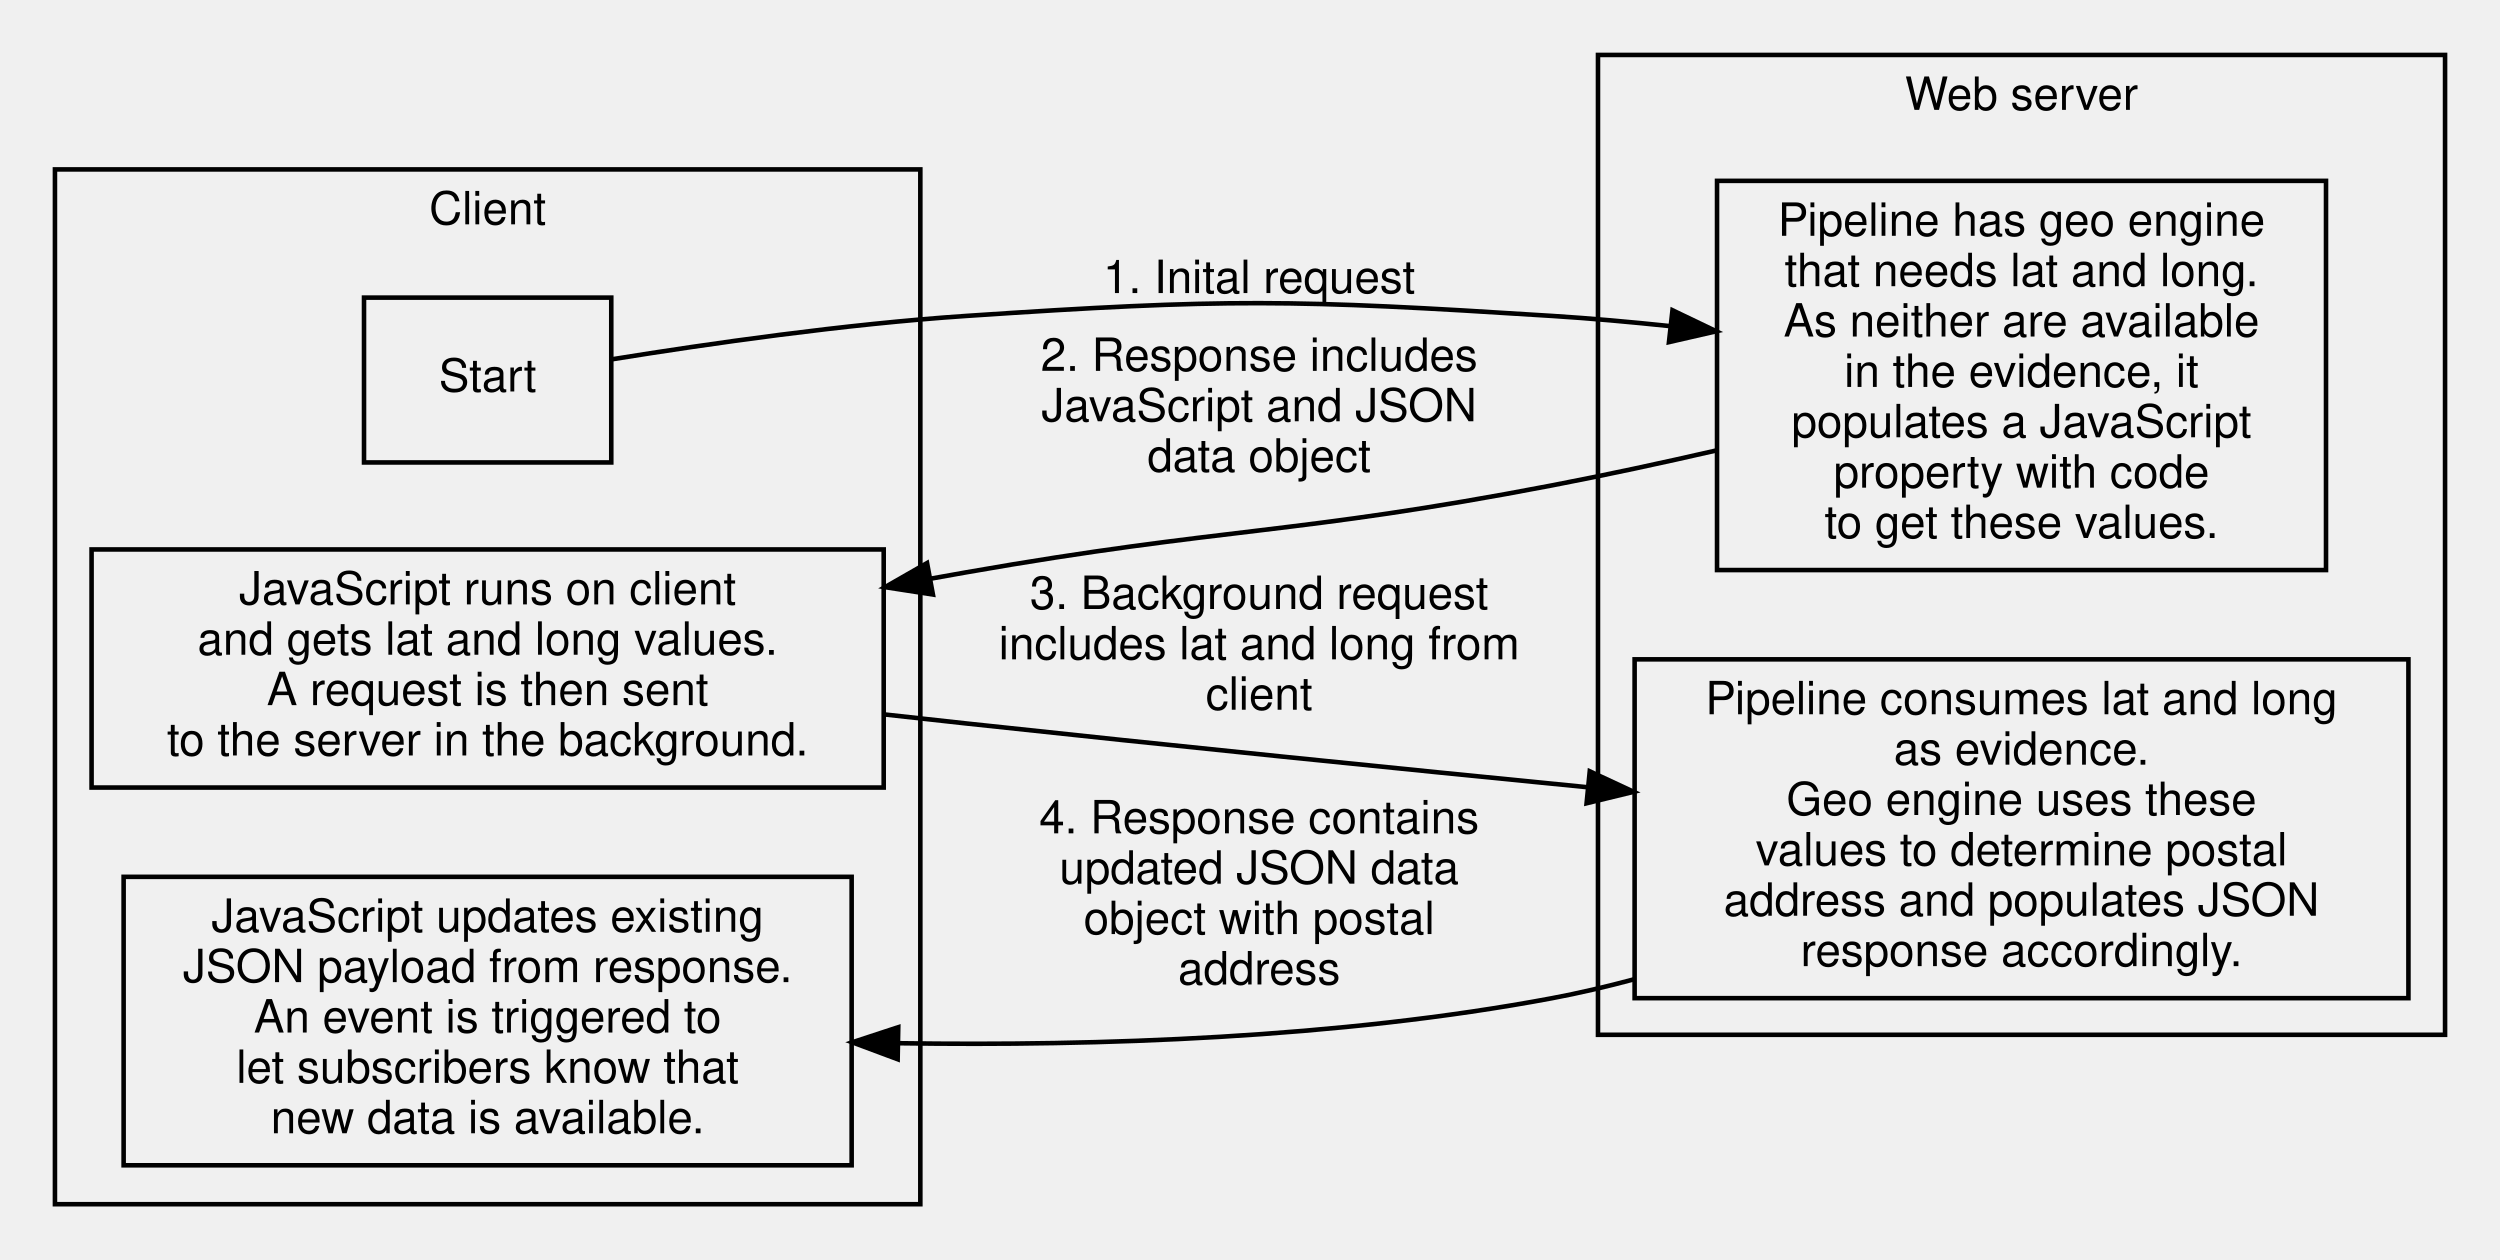
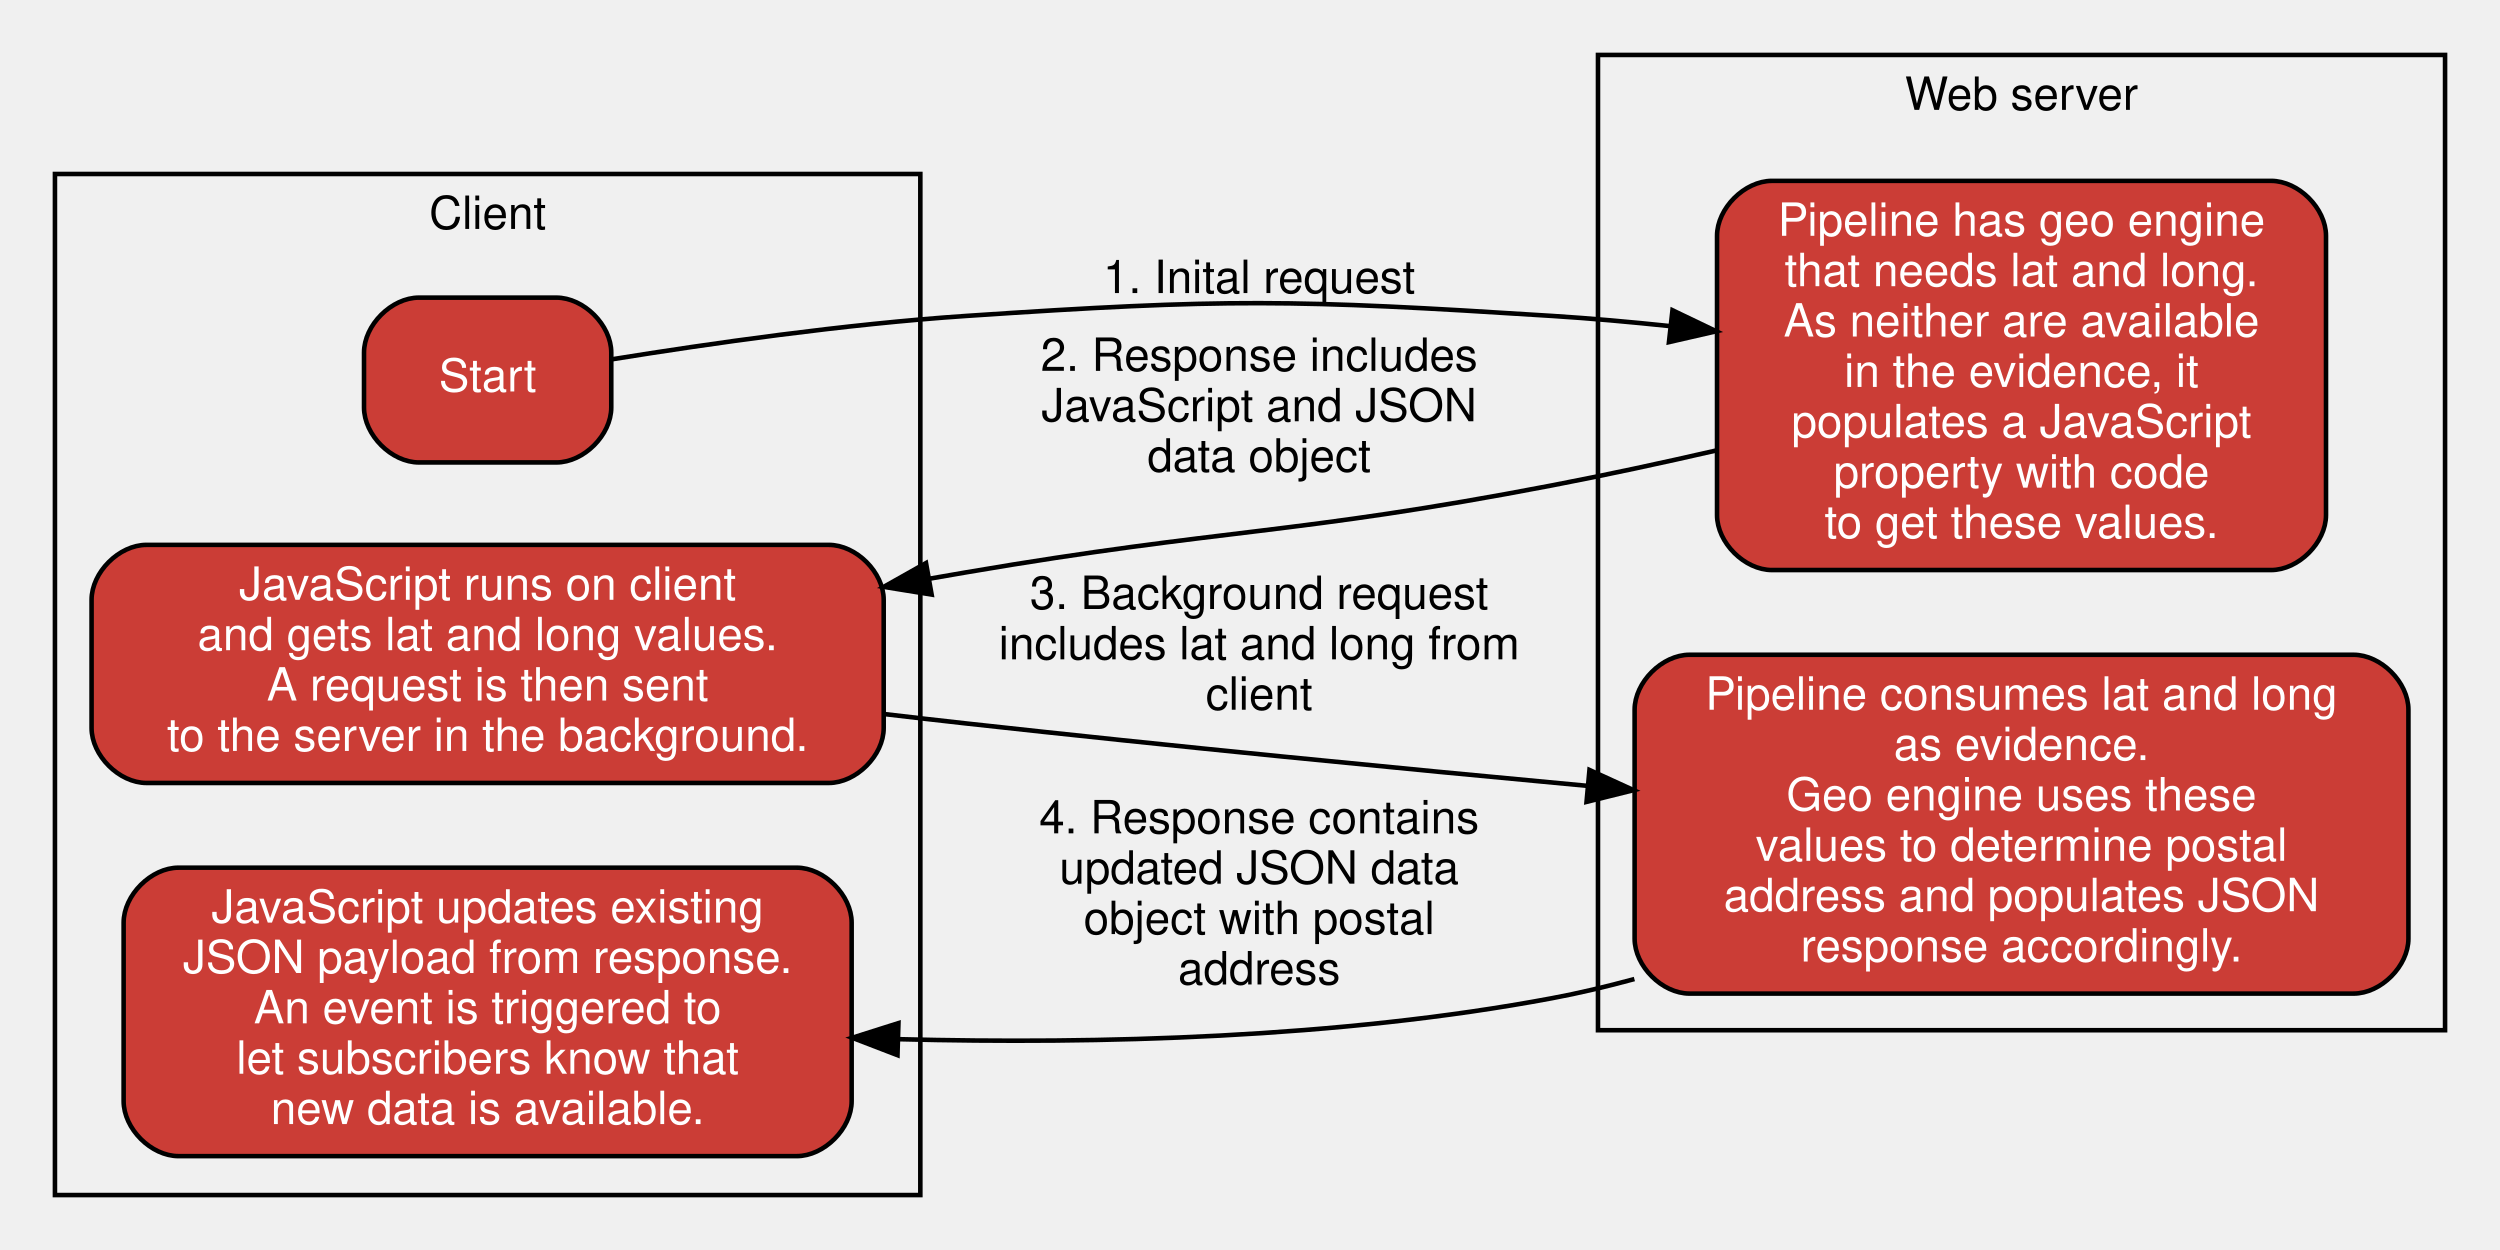
- <svg xmlns="http://www.w3.org/2000/svg" width="546pt" height="275pt" viewBox="0.00 0.00 546.00 275.00">
-   <g id="graph0" class="graph" transform="scale(1 1) rotate(0) translate(4 271)">
+ <svg xmlns="http://www.w3.org/2000/svg" width="546pt" height="273pt" viewBox="0.00 0.00 546.00 273.00">
+   <g id="graph0" class="graph" transform="scale(1 1) rotate(0) translate(4 269)">
    <g id="clust1" class="cluster">
-       <polygon fill="transparent" stroke="black" points="345,-45 345,-259 530,-259 530,-45 345,-45" />
-       <text text-anchor="middle" x="437.5" y="-247" font-family="Helvetica,sans-Serif" font-size="10.00">Web server</text>
+       <polygon fill="transparent" stroke="black" points="345,-44 345,-257 530,-257 530,-44 345,-44" />
+       <text text-anchor="middle" x="437.5" y="-245" font-family="Helvetica,sans-Serif" font-size="10.00">Web server</text>
    </g>
    <g id="clust2" class="cluster">
-       <polygon fill="transparent" stroke="black" points="8,-8 8,-234 197,-234 197,-8 8,-8" />
-       <text text-anchor="middle" x="102.5" y="-222" font-family="Helvetica,sans-Serif" font-size="10.00">Client</text>
+       <polygon fill="transparent" stroke="black" points="8,-8 8,-231 197,-231 197,-8 8,-8" />
+       <text text-anchor="middle" x="102.5" y="-219" font-family="Helvetica,sans-Serif" font-size="10.00">Client</text>
    </g>
    <g id="node1" class="node">
-       <polygon fill="none" stroke="black" points="371,-146.5 371,-231.5 504,-231.5 504,-146.5 371,-146.5" />
-       <text text-anchor="middle" x="437.5" y="-219.5" font-family="Helvetica,sans-Serif" font-size="10.00">Pipeline has geo engine</text>
-       <text text-anchor="middle" x="437.5" y="-208.5" font-family="Helvetica,sans-Serif" font-size="10.00">that needs lat and long.</text>
-       <text text-anchor="middle" x="437.5" y="-197.5" font-family="Helvetica,sans-Serif" font-size="10.00">As neither are available</text>
-       <text text-anchor="middle" x="437.5" y="-186.5" font-family="Helvetica,sans-Serif" font-size="10.00">in the evidence, it</text>
-       <text text-anchor="middle" x="437.5" y="-175.5" font-family="Helvetica,sans-Serif" font-size="10.00">populates a JavaScript</text>
-       <text text-anchor="middle" x="437.5" y="-164.5" font-family="Helvetica,sans-Serif" font-size="10.00">property with code</text>
-       <text text-anchor="middle" x="437.5" y="-153.5" font-family="Helvetica,sans-Serif" font-size="10.00">to get these values.</text>
+       <path fill="#cb3d36" stroke="black" d="M492,-229.5C492,-229.5 383,-229.5 383,-229.5 377,-229.5 371,-223.5 371,-217.5 371,-217.5 371,-156.5 371,-156.5 371,-150.5 377,-144.5 383,-144.5 383,-144.5 492,-144.5 492,-144.5 498,-144.5 504,-150.5 504,-156.5 504,-156.5 504,-217.5 504,-217.5 504,-223.5 498,-229.5 492,-229.5" />
+       <text text-anchor="middle" x="437.5" y="-217.5" font-family="Helvetica,sans-Serif" font-size="10.00" fill="white">Pipeline has geo engine</text>
+       <text text-anchor="middle" x="437.5" y="-206.5" font-family="Helvetica,sans-Serif" font-size="10.00" fill="white">that needs lat and long.</text>
+       <text text-anchor="middle" x="437.5" y="-195.5" font-family="Helvetica,sans-Serif" font-size="10.00" fill="white">As neither are available</text>
+       <text text-anchor="middle" x="437.5" y="-184.5" font-family="Helvetica,sans-Serif" font-size="10.00" fill="white">in the evidence, it</text>
+       <text text-anchor="middle" x="437.5" y="-173.5" font-family="Helvetica,sans-Serif" font-size="10.00" fill="white">populates a JavaScript</text>
+       <text text-anchor="middle" x="437.5" y="-162.5" font-family="Helvetica,sans-Serif" font-size="10.00" fill="white">property with code</text>
+       <text text-anchor="middle" x="437.5" y="-151.5" font-family="Helvetica,sans-Serif" font-size="10.00" fill="white">to get these values.</text>
    </g>
    <g id="node4" class="node">
-       <polygon fill="none" stroke="black" points="16,-99 16,-151 189,-151 189,-99 16,-99" />
-       <text text-anchor="middle" x="102.5" y="-139" font-family="Helvetica,sans-Serif" font-size="10.00">JavaScript runs on client</text>
-       <text text-anchor="middle" x="102.5" y="-128" font-family="Helvetica,sans-Serif" font-size="10.00">and gets lat and long values.</text>
-       <text text-anchor="middle" x="102.5" y="-117" font-family="Helvetica,sans-Serif" font-size="10.00">A request is then sent</text>
-       <text text-anchor="middle" x="102.5" y="-106" font-family="Helvetica,sans-Serif" font-size="10.00">to the server in the background.</text>
+       <path fill="#cb3d36" stroke="black" d="M177,-150C177,-150 28,-150 28,-150 22,-150 16,-144 16,-138 16,-138 16,-110 16,-110 16,-104 22,-98 28,-98 28,-98 177,-98 177,-98 183,-98 189,-104 189,-110 189,-110 189,-138 189,-138 189,-144 183,-150 177,-150" />
+       <text text-anchor="middle" x="102.5" y="-138" font-family="Helvetica,sans-Serif" font-size="10.00" fill="white">JavaScript runs on client</text>
+       <text text-anchor="middle" x="102.5" y="-127" font-family="Helvetica,sans-Serif" font-size="10.00" fill="white">and gets lat and long values.</text>
+       <text text-anchor="middle" x="102.5" y="-116" font-family="Helvetica,sans-Serif" font-size="10.00" fill="white">A request is then sent</text>
+       <text text-anchor="middle" x="102.5" y="-105" font-family="Helvetica,sans-Serif" font-size="10.00" fill="white">to the server in the background.</text>
    </g>
    <g id="edge2" class="edge">
-       <path fill="none" stroke="black" d="M370.88,-172.63C358.98,-169.9 346.65,-167.24 335,-165 278.52,-154.15 263.65,-155.94 207,-146 204.47,-145.56 201.91,-145.1 199.33,-144.63" />
-       <polygon fill="black" stroke="black" points="199.75,-141.15 189.28,-142.77 198.47,-148.03 199.75,-141.15" />
-       <text text-anchor="middle" x="271" y="-190" font-family="Helvetica,sans-Serif" font-size="10.00">2. Response includes</text>
-       <text text-anchor="middle" x="271" y="-179" font-family="Helvetica,sans-Serif" font-size="10.00">JavaScript and JSON</text>
-       <text text-anchor="middle" x="271" y="-168" font-family="Helvetica,sans-Serif" font-size="10.00">data object</text>
+       <path fill="none" stroke="black" d="M370.88,-170.63C358.98,-167.9 346.65,-165.24 335,-163 278.52,-152.15 263.69,-153.68 207,-144 204.34,-143.55 201.65,-143.08 198.93,-142.6" />
+       <polygon fill="black" stroke="black" points="199.47,-139.14 189.01,-140.83 198.24,-146.03 199.47,-139.14" />
+       <text text-anchor="middle" x="271" y="-188" font-family="Helvetica,sans-Serif" font-size="10.00">2. Response includes</text>
+       <text text-anchor="middle" x="271" y="-177" font-family="Helvetica,sans-Serif" font-size="10.00">JavaScript and JSON</text>
+       <text text-anchor="middle" x="271" y="-166" font-family="Helvetica,sans-Serif" font-size="10.00">data object</text>
    </g>
    <g id="node2" class="node">
-       <polygon fill="none" stroke="black" points="353,-53 353,-127 522,-127 522,-53 353,-53" />
-       <text text-anchor="middle" x="437.5" y="-115" font-family="Helvetica,sans-Serif" font-size="10.00">Pipeline consumes lat and long</text>
-       <text text-anchor="middle" x="437.5" y="-104" font-family="Helvetica,sans-Serif" font-size="10.00">as evidence.</text>
-       <text text-anchor="middle" x="437.5" y="-93" font-family="Helvetica,sans-Serif" font-size="10.00">Geo engine uses these</text>
-       <text text-anchor="middle" x="437.5" y="-82" font-family="Helvetica,sans-Serif" font-size="10.00">values to determine postal</text>
-       <text text-anchor="middle" x="437.5" y="-71" font-family="Helvetica,sans-Serif" font-size="10.00">address and populates JSON</text>
-       <text text-anchor="middle" x="437.5" y="-60" font-family="Helvetica,sans-Serif" font-size="10.00">response accordingly.</text>
+       <path fill="#cb3d36" stroke="black" d="M510,-126C510,-126 365,-126 365,-126 359,-126 353,-120 353,-114 353,-114 353,-64 353,-64 353,-58 359,-52 365,-52 365,-52 510,-52 510,-52 516,-52 522,-58 522,-64 522,-64 522,-114 522,-114 522,-120 516,-126 510,-126" />
+       <text text-anchor="middle" x="437.5" y="-114" font-family="Helvetica,sans-Serif" font-size="10.00" fill="white">Pipeline consumes lat and long</text>
+       <text text-anchor="middle" x="437.5" y="-103" font-family="Helvetica,sans-Serif" font-size="10.00" fill="white">as evidence.</text>
+       <text text-anchor="middle" x="437.5" y="-92" font-family="Helvetica,sans-Serif" font-size="10.00" fill="white">Geo engine uses these</text>
+       <text text-anchor="middle" x="437.5" y="-81" font-family="Helvetica,sans-Serif" font-size="10.00" fill="white">values to determine postal</text>
+       <text text-anchor="middle" x="437.5" y="-70" font-family="Helvetica,sans-Serif" font-size="10.00" fill="white">address and populates JSON</text>
+       <text text-anchor="middle" x="437.5" y="-59" font-family="Helvetica,sans-Serif" font-size="10.00" fill="white">response accordingly.</text>
    </g>
    <g id="node5" class="node">
-       <polygon fill="none" stroke="black" points="23,-16.5 23,-79.5 182,-79.5 182,-16.5 23,-16.5" />
-       <text text-anchor="middle" x="102.5" y="-67.5" font-family="Helvetica,sans-Serif" font-size="10.00">JavaScript updates existing</text>
-       <text text-anchor="middle" x="102.5" y="-56.5" font-family="Helvetica,sans-Serif" font-size="10.00">JSON payload from response.</text>
-       <text text-anchor="middle" x="102.5" y="-45.5" font-family="Helvetica,sans-Serif" font-size="10.00">An event is triggered to</text>
-       <text text-anchor="middle" x="102.5" y="-34.5" font-family="Helvetica,sans-Serif" font-size="10.00">let subscribers know that</text>
-       <text text-anchor="middle" x="102.5" y="-23.5" font-family="Helvetica,sans-Serif" font-size="10.00">new data is available.</text>
+       <path fill="#cb3d36" stroke="black" d="M170,-79.5C170,-79.5 35,-79.5 35,-79.5 29,-79.5 23,-73.5 23,-67.5 23,-67.5 23,-28.5 23,-28.5 23,-22.5 29,-16.5 35,-16.5 35,-16.5 170,-16.5 170,-16.5 176,-16.5 182,-22.5 182,-28.5 182,-28.5 182,-67.5 182,-67.5 182,-73.5 176,-79.5 170,-79.5" />
+       <text text-anchor="middle" x="102.5" y="-67.5" font-family="Helvetica,sans-Serif" font-size="10.00" fill="white">JavaScript updates existing</text>
+       <text text-anchor="middle" x="102.5" y="-56.5" font-family="Helvetica,sans-Serif" font-size="10.00" fill="white">JSON payload from response.</text>
+       <text text-anchor="middle" x="102.5" y="-45.5" font-family="Helvetica,sans-Serif" font-size="10.00" fill="white">An event is triggered to</text>
+       <text text-anchor="middle" x="102.5" y="-34.5" font-family="Helvetica,sans-Serif" font-size="10.00" fill="white">let subscribers know that</text>
+       <text text-anchor="middle" x="102.5" y="-23.5" font-family="Helvetica,sans-Serif" font-size="10.00" fill="white">new data is available.</text>
    </g>
    <g id="edge4" class="edge">
-       <path fill="none" stroke="black" d="M352.91,-57.13C346.91,-55.52 340.9,-54.11 335,-53 288.45,-44.26 235.72,-42.51 192.36,-43.16" />
-       <polygon fill="black" stroke="black" points="192.05,-39.66 182.12,-43.36 192.18,-46.66 192.05,-39.66" />
-       <text text-anchor="middle" x="271" y="-89" font-family="Helvetica,sans-Serif" font-size="10.00">4. Response contains</text>
-       <text text-anchor="middle" x="271" y="-78" font-family="Helvetica,sans-Serif" font-size="10.00">updated JSON data</text>
-       <text text-anchor="middle" x="271" y="-67" font-family="Helvetica,sans-Serif" font-size="10.00">object with postal</text>
-       <text text-anchor="middle" x="271" y="-56" font-family="Helvetica,sans-Serif" font-size="10.00">address</text>
+       <path fill="none" stroke="black" d="M352.95,-55.18C346.94,-53.54 340.92,-52.11 335,-51 288.46,-42.26 235.73,-40.93 192.36,-42.04" />
+       <polygon fill="black" stroke="black" points="192.01,-38.55 182.12,-42.35 192.22,-45.55 192.01,-38.55" />
+       <text text-anchor="middle" x="271" y="-87" font-family="Helvetica,sans-Serif" font-size="10.00">4. Response contains</text>
+       <text text-anchor="middle" x="271" y="-76" font-family="Helvetica,sans-Serif" font-size="10.00">updated JSON data</text>
+       <text text-anchor="middle" x="271" y="-65" font-family="Helvetica,sans-Serif" font-size="10.00">object with postal</text>
+       <text text-anchor="middle" x="271" y="-54" font-family="Helvetica,sans-Serif" font-size="10.00">address</text>
    </g>
    <g id="node3" class="node">
-       <polygon fill="none" stroke="black" points="75.5,-170 75.5,-206 129.5,-206 129.5,-170 75.5,-170" />
-       <text text-anchor="middle" x="102.5" y="-185.5" font-family="Helvetica,sans-Serif" font-size="10.00">Start</text>
+       <path fill="#cb3d36" stroke="black" d="M117.5,-204C117.5,-204 87.5,-204 87.5,-204 81.5,-204 75.5,-198 75.5,-192 75.5,-192 75.5,-180 75.5,-180 75.5,-174 81.5,-168 87.5,-168 87.5,-168 117.5,-168 117.5,-168 123.5,-168 129.5,-174 129.5,-180 129.5,-180 129.5,-192 129.5,-192 129.5,-198 123.5,-204 117.5,-204" />
+       <text text-anchor="middle" x="102.5" y="-183.5" font-family="Helvetica,sans-Serif" font-size="10.00" fill="white">Start</text>
    </g>
    <g id="edge1" class="edge">
-       <path fill="none" stroke="black" d="M129.78,-192.55C150.64,-195.92 180.59,-200.22 207,-202 263.76,-205.82 278.23,-205.62 335,-202 343.35,-201.47 352.06,-200.69 360.71,-199.78" />
-       <polygon fill="black" stroke="black" points="361.27,-203.24 370.83,-198.65 360.5,-196.28 361.27,-203.24" />
-       <text text-anchor="middle" x="271" y="-207" font-family="Helvetica,sans-Serif" font-size="10.00">1. Inital request</text>
+       <path fill="none" stroke="black" d="M129.78,-190.55C150.64,-193.92 180.59,-198.22 207,-200 263.76,-203.82 278.23,-203.62 335,-200 343.35,-199.47 352.06,-198.69 360.71,-197.78" />
+       <polygon fill="black" stroke="black" points="361.27,-201.24 370.83,-196.65 360.5,-194.28 361.27,-201.24" />
+       <text text-anchor="middle" x="271" y="-205" font-family="Helvetica,sans-Serif" font-size="10.00">1. Inital request</text>
    </g>
    <g id="edge3" class="edge">
-       <path fill="none" stroke="black" d="M189.05,-114.98C195.13,-114.3 201.16,-113.63 207,-113 251.59,-108.18 301.1,-103.18 342.69,-99.07" />
-       <polygon fill="black" stroke="black" points="343.2,-102.54 352.8,-98.07 342.51,-95.57 343.2,-102.54" />
-       <text text-anchor="middle" x="271" y="-138" font-family="Helvetica,sans-Serif" font-size="10.00">3. Background request</text>
-       <text text-anchor="middle" x="271" y="-127" font-family="Helvetica,sans-Serif" font-size="10.00">includes lat and long from</text>
-       <text text-anchor="middle" x="271" y="-116" font-family="Helvetica,sans-Serif" font-size="10.00">client</text>
+       <path fill="none" stroke="black" d="M189.04,-113.06C195.12,-112.34 201.15,-111.65 207,-111 251.56,-106.07 301.07,-101.24 342.66,-97.37" />
+       <polygon fill="black" stroke="black" points="343.14,-100.84 352.78,-96.43 342.5,-93.87 343.14,-100.84" />
+       <text text-anchor="middle" x="271" y="-136" font-family="Helvetica,sans-Serif" font-size="10.00">3. Background request</text>
+       <text text-anchor="middle" x="271" y="-125" font-family="Helvetica,sans-Serif" font-size="10.00">includes lat and long from</text>
+       <text text-anchor="middle" x="271" y="-114" font-family="Helvetica,sans-Serif" font-size="10.00">client</text>
    </g>
  </g>
</svg>
